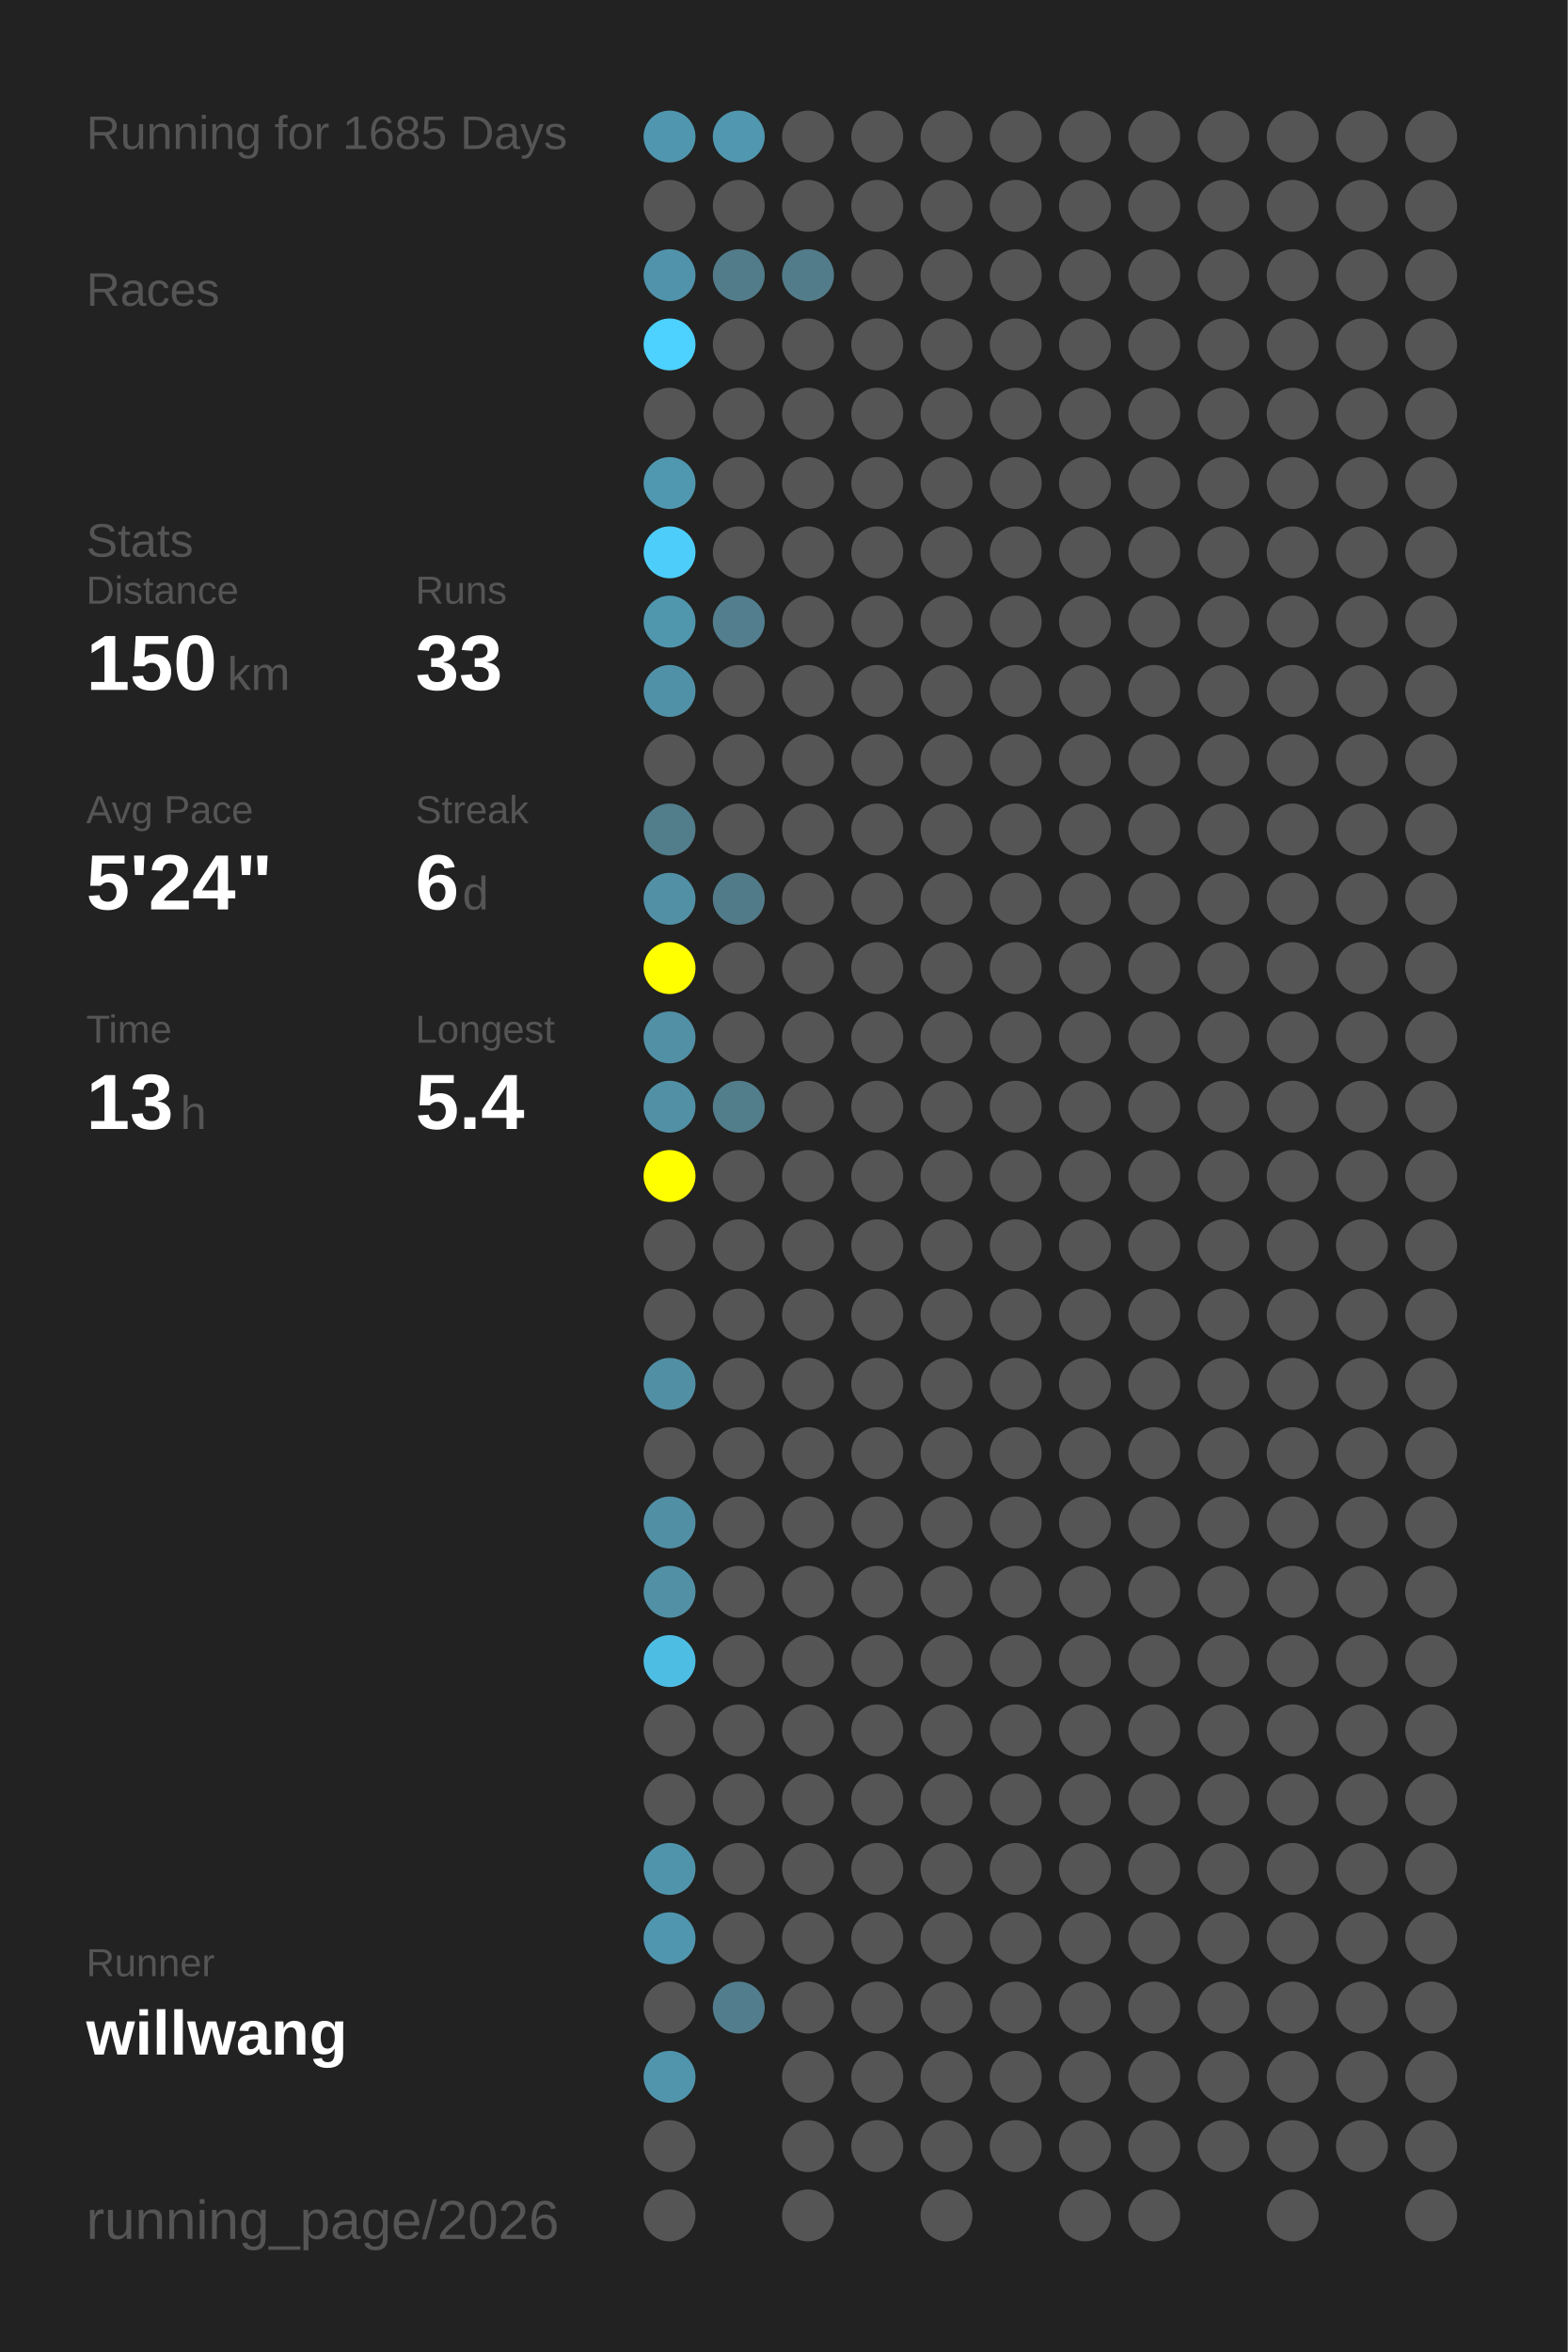
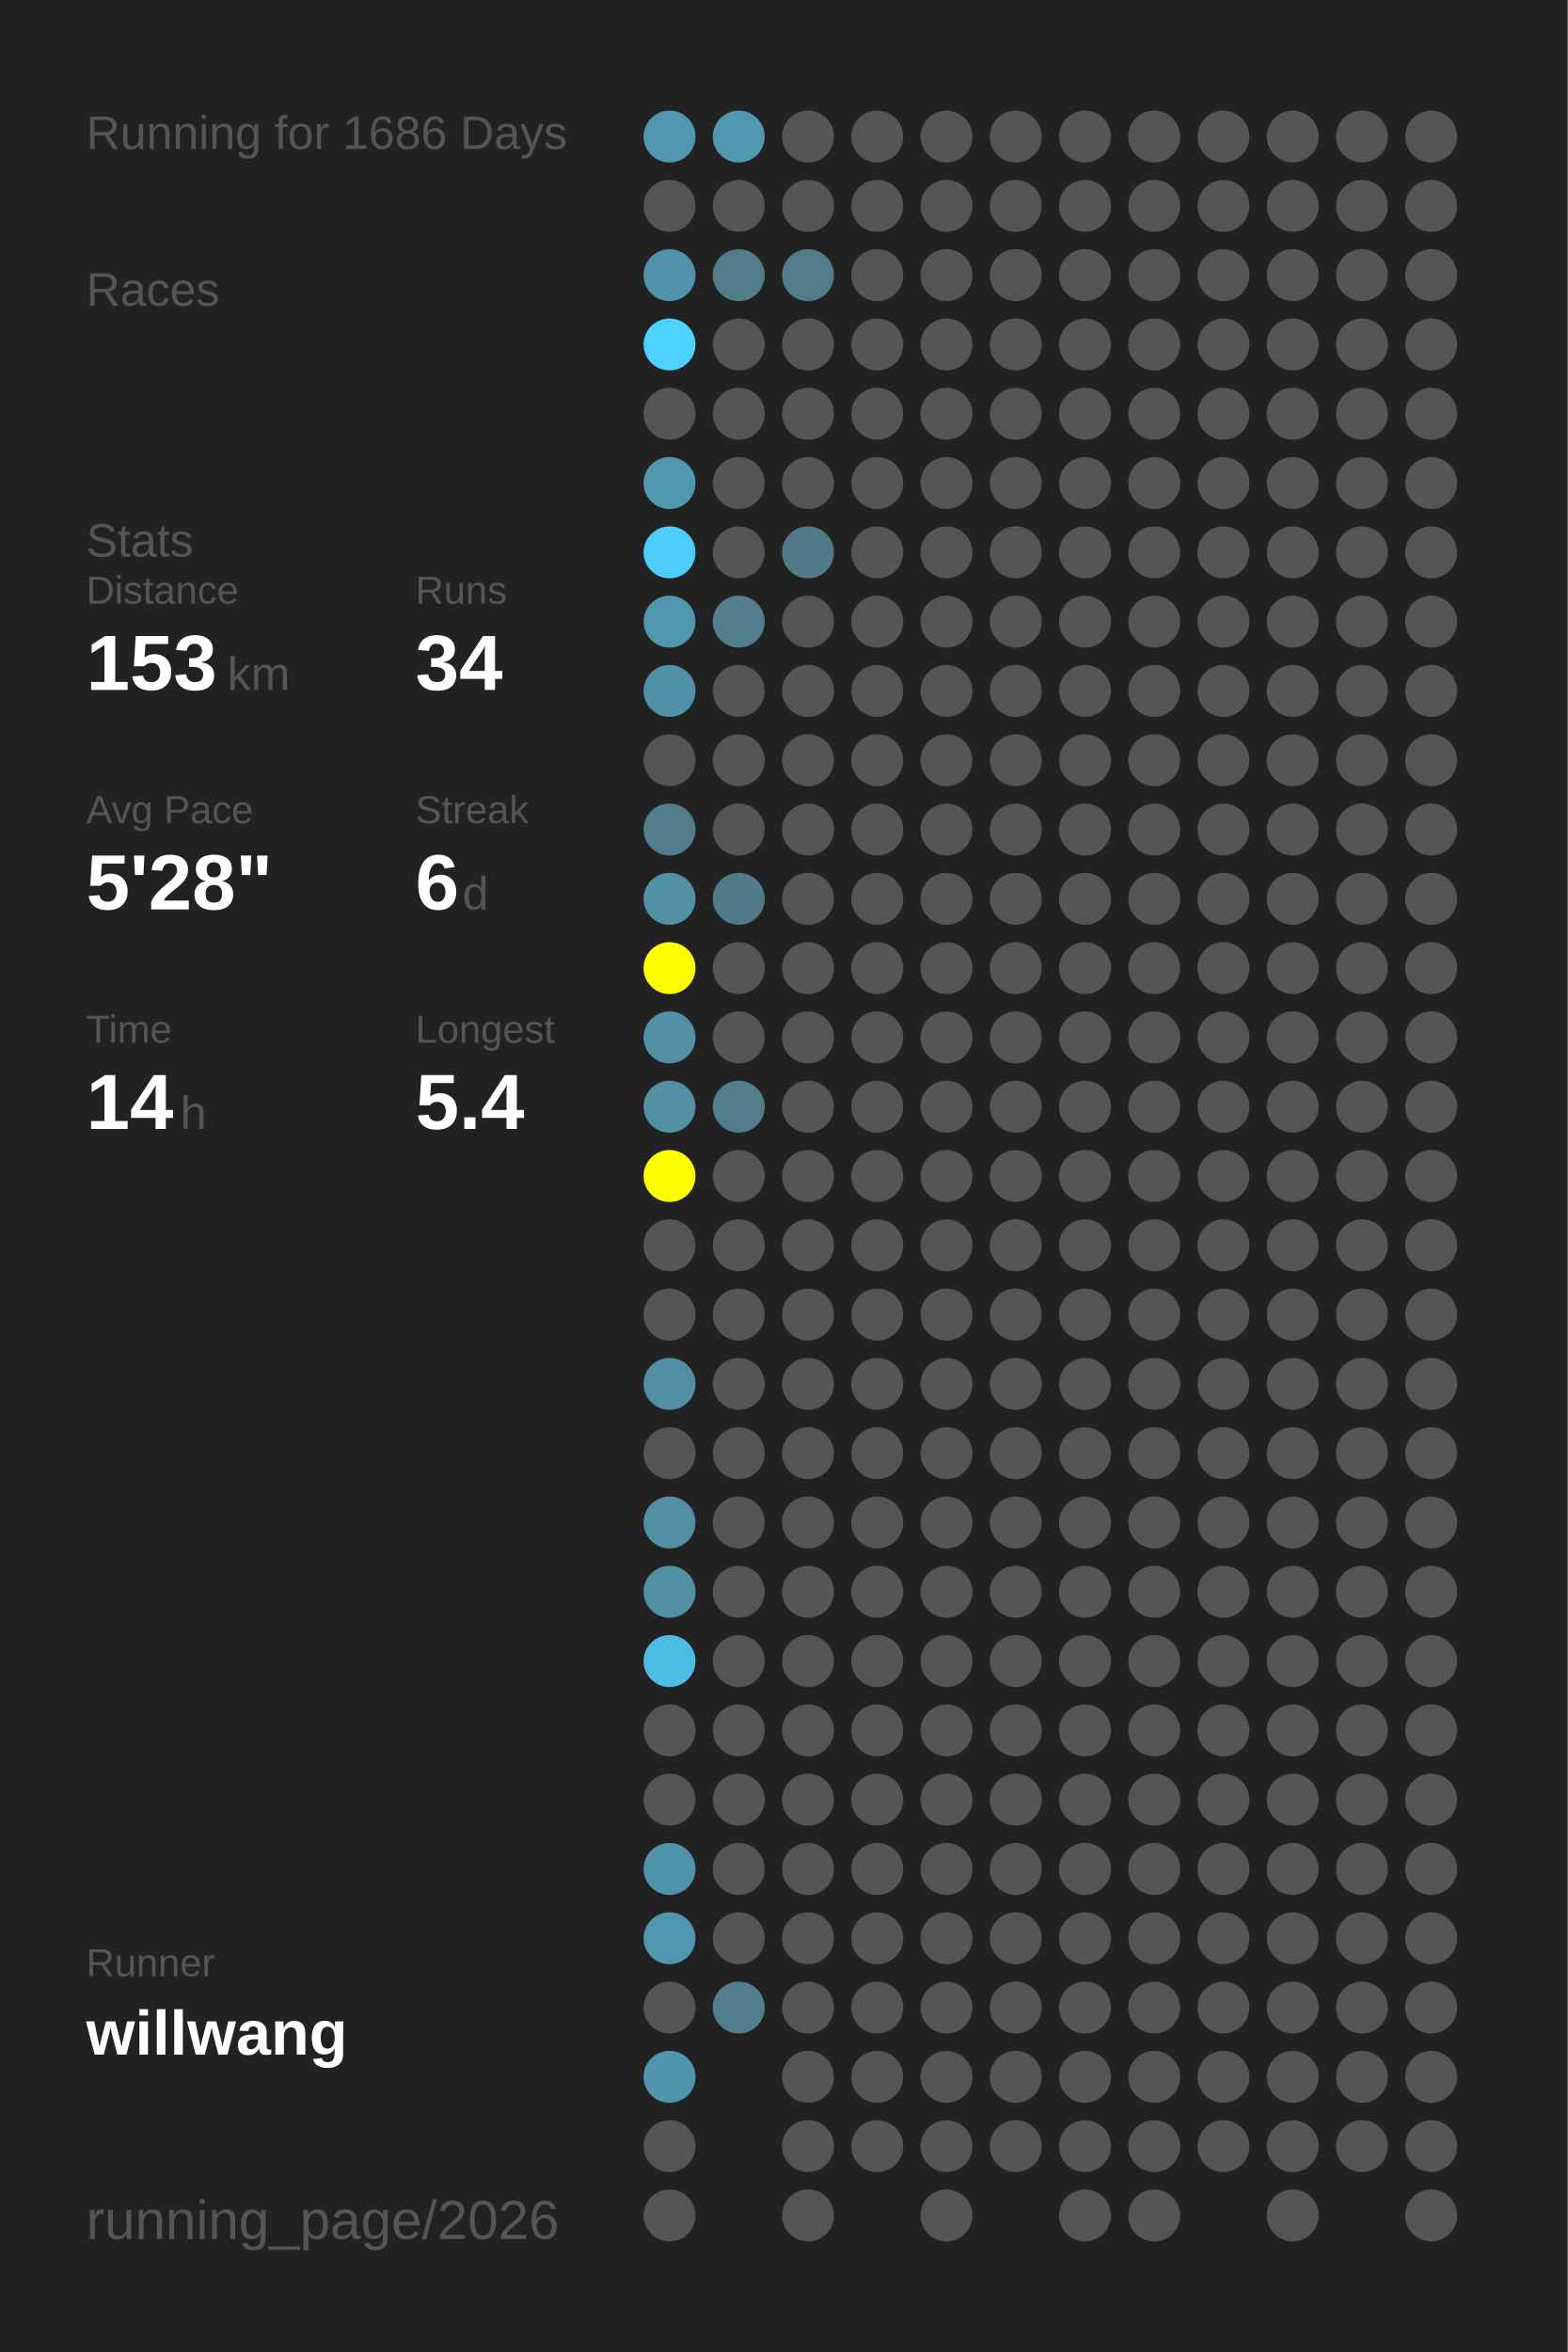
<svg xmlns="http://www.w3.org/2000/svg" baseProfile="full" height="300mm" version="1.1" viewBox="0,0,200,300" width="200mm">
  <defs />
  <rect fill="#222222" height="300" width="200" x="0" y="0" />
-   <text fill="#555555" style="font-size:6px; font-family:Arial;" x="11" y="19">Running for 1685 Days</text>
+   <text fill="#555555" style="font-size:6px; font-family:Arial;" x="11" y="19">Running for 1686 Days</text>
  <text fill="#555555" style="font-size:6px; font-family:Arial;" x="11" y="39">Races</text>
  <text fill="#555555" style="font-size:6px; font-family:Arial;" x="11" y="71">Stats</text>
  <text fill="#555555" style="font-size:5px; font-family:Arial;" x="11" y="77">Distance</text>
-   <text fill="#FFFFFF" style="font-size:10px; font-family:Arial; font-weight:bold;" x="11" y="88">150</text>
+   <text fill="#FFFFFF" style="font-size:10px; font-family:Arial; font-weight:bold;" x="11" y="88">153</text>
  <text fill="#555555" style="font-size:6px; font-family:Arial;" x="29" y="88">km</text>
  <text fill="#555555" style="font-size:5px; font-family:Arial;" x="53" y="77">Runs</text>
-   <text fill="#FFFFFF" style="font-size:10px; font-family:Arial; font-weight:bold;" x="53" y="88">33</text>
+   <text fill="#FFFFFF" style="font-size:10px; font-family:Arial; font-weight:bold;" x="53" y="88">34</text>
  <text fill="#555555" style="font-size:5px; font-family:Arial;" x="11" y="105">Avg Pace</text>
-   <text fill="#FFFFFF" style="font-size:10px; font-family:Arial; font-weight:bold;" x="11" y="116">5'24"</text>
+   <text fill="#FFFFFF" style="font-size:10px; font-family:Arial; font-weight:bold;" x="11" y="116">5'28"</text>
  <text fill="#555555" style="font-size:5px; font-family:Arial;" x="53" y="105">Streak</text>
  <text fill="#FFFFFF" style="font-size:10px; font-family:Arial; font-weight:bold;" x="53" y="116">6</text>
  <text fill="#555555" style="font-size:6px; font-family:Arial;" x="59" y="116">d</text>
  <text fill="#555555" style="font-size:5px; font-family:Arial;" x="11" y="133">Time</text>
-   <text fill="#FFFFFF" style="font-size:10px; font-family:Arial; font-weight:bold;" x="11" y="144">13</text>
+   <text fill="#FFFFFF" style="font-size:10px; font-family:Arial; font-weight:bold;" x="11" y="144">14</text>
  <text fill="#555555" style="font-size:6px; font-family:Arial;" x="23" y="144">h</text>
  <text fill="#555555" style="font-size:5px; font-family:Arial;" x="53" y="133">Longest</text>
  <text fill="#FFFFFF" style="font-size:10px; font-family:Arial; font-weight:bold;" x="53" y="144">5.4</text>
  <text fill="#555555" style="font-size:5px; font-family:Arial;" x="11" y="252.065">Runner</text>
  <text fill="#FFFFFF" style="font-size:8px; font-family:Arial; font-weight:bold;" x="11" y="262.065">willwang</text>
  <text fill="#555555" style="font-size:7px; font-family:Arial;" x="11" y="285.581">running_page/2026</text>
  <circle cx="85.417" cy="17.419" fill="#5096ae" r="3.312" />
  <circle cx="85.417" cy="26.258" fill="#555555" r="3.312" />
  <circle cx="85.417" cy="35.097" fill="#5093aa" r="3.312" />
  <circle cx="85.417" cy="43.935" fill="#4dd1fe" r="3.312" />
  <circle cx="85.417" cy="52.774" fill="#555555" r="3.312" />
  <circle cx="85.417" cy="61.613" fill="#5098b0" r="3.312" />
  <circle cx="85.417" cy="70.452" fill="#4dcefa" r="3.312" />
  <circle cx="85.417" cy="79.29" fill="#5097ae" r="3.312" />
  <circle cx="85.417" cy="88.129" fill="#5191a7" r="3.312" />
  <circle cx="85.417" cy="96.968" fill="#555555" r="3.312" />
  <circle cx="85.417" cy="105.806" fill="#527d8b" r="3.312" />
  <circle cx="85.417" cy="114.645" fill="#5190a5" r="3.312" />
  <circle cx="85.417" cy="123.484" fill="#FFFF00" r="3.312" />
  <circle cx="85.417" cy="132.323" fill="#5190a5" r="3.312" />
  <circle cx="85.417" cy="141.161" fill="#5190a5" r="3.312" />
  <circle cx="85.417" cy="150" fill="#FFFF00" r="3.312" />
  <circle cx="85.417" cy="158.839" fill="#555555" r="3.312" />
  <circle cx="85.417" cy="167.677" fill="#555555" r="3.312" />
  <circle cx="85.417" cy="176.516" fill="#518fa4" r="3.312" />
  <circle cx="85.417" cy="185.355" fill="#555555" r="3.312" />
  <circle cx="85.417" cy="194.194" fill="#518fa4" r="3.312" />
  <circle cx="85.417" cy="203.032" fill="#5190a5" r="3.312" />
  <circle cx="85.417" cy="211.871" fill="#4ebde3" r="3.312" />
  <circle cx="85.417" cy="220.71" fill="#555555" r="3.312" />
  <circle cx="85.417" cy="229.548" fill="#555555" r="3.312" />
  <circle cx="85.417" cy="238.387" fill="#5094ab" r="3.312" />
  <circle cx="85.417" cy="247.226" fill="#5096ae" r="3.312" />
  <circle cx="85.417" cy="256.065" fill="#555555" r="3.312" />
  <circle cx="85.417" cy="264.903" fill="#5095ac" r="3.312" />
  <circle cx="85.417" cy="273.742" fill="#555555" r="3.312" />
  <circle cx="85.417" cy="282.581" fill="#555555" r="3.312" />
  <circle cx="94.25" cy="17.419" fill="#5097af" r="3.312" />
  <circle cx="94.25" cy="26.258" fill="#555555" r="3.312" />
  <circle cx="94.25" cy="35.097" fill="#527c8a" r="3.312" />
  <circle cx="94.25" cy="43.935" fill="#555555" r="3.312" />
  <circle cx="94.25" cy="52.774" fill="#555555" r="3.312" />
  <circle cx="94.25" cy="61.613" fill="#555555" r="3.312" />
  <circle cx="94.25" cy="70.452" fill="#555555" r="3.312" />
  <circle cx="94.25" cy="79.29" fill="#527e8d" r="3.312" />
  <circle cx="94.25" cy="88.129" fill="#555555" r="3.312" />
  <circle cx="94.25" cy="96.968" fill="#555555" r="3.312" />
  <circle cx="94.25" cy="105.806" fill="#555555" r="3.312" />
  <circle cx="94.25" cy="114.645" fill="#527b89" r="3.312" />
  <circle cx="94.25" cy="123.484" fill="#555555" r="3.312" />
  <circle cx="94.25" cy="132.323" fill="#555555" r="3.312" />
  <circle cx="94.25" cy="141.161" fill="#527d8b" r="3.312" />
  <circle cx="94.25" cy="150" fill="#555555" r="3.312" />
  <circle cx="94.25" cy="158.839" fill="#555555" r="3.312" />
  <circle cx="94.25" cy="167.677" fill="#555555" r="3.312" />
  <circle cx="94.25" cy="176.516" fill="#555555" r="3.312" />
  <circle cx="94.25" cy="185.355" fill="#555555" r="3.312" />
  <circle cx="94.25" cy="194.194" fill="#555555" r="3.312" />
  <circle cx="94.25" cy="203.032" fill="#555555" r="3.312" />
  <circle cx="94.25" cy="211.871" fill="#555555" r="3.312" />
  <circle cx="94.25" cy="220.71" fill="#555555" r="3.312" />
  <circle cx="94.25" cy="229.548" fill="#555555" r="3.312" />
  <circle cx="94.25" cy="238.387" fill="#555555" r="3.312" />
  <circle cx="94.25" cy="247.226" fill="#555555" r="3.312" />
  <circle cx="94.25" cy="256.065" fill="#527d8c" r="3.312" />
  <circle cx="103.083" cy="17.419" fill="#555555" r="3.312" />
  <circle cx="103.083" cy="26.258" fill="#555555" r="3.312" />
  <circle cx="103.083" cy="35.097" fill="#527c8a" r="3.312" />
  <circle cx="103.083" cy="43.935" fill="#555555" r="3.312" />
  <circle cx="103.083" cy="52.774" fill="#555555" r="3.312" />
  <circle cx="103.083" cy="61.613" fill="#555555" r="3.312" />
-   <circle cx="103.083" cy="70.452" fill="#555555" r="3.312" />
+   <circle cx="103.083" cy="70.452" fill="#527b89" r="3.312" />
  <circle cx="103.083" cy="79.29" fill="#555555" r="3.312" />
  <circle cx="103.083" cy="88.129" fill="#555555" r="3.312" />
  <circle cx="103.083" cy="96.968" fill="#555555" r="3.312" />
  <circle cx="103.083" cy="105.806" fill="#555555" r="3.312" />
  <circle cx="103.083" cy="114.645" fill="#555555" r="3.312" />
  <circle cx="103.083" cy="123.484" fill="#555555" r="3.312" />
  <circle cx="103.083" cy="132.323" fill="#555555" r="3.312" />
  <circle cx="103.083" cy="141.161" fill="#555555" r="3.312" />
  <circle cx="103.083" cy="150" fill="#555555" r="3.312" />
  <circle cx="103.083" cy="158.839" fill="#555555" r="3.312" />
  <circle cx="103.083" cy="167.677" fill="#555555" r="3.312" />
  <circle cx="103.083" cy="176.516" fill="#555555" r="3.312" />
  <circle cx="103.083" cy="185.355" fill="#555555" r="3.312" />
  <circle cx="103.083" cy="194.194" fill="#555555" r="3.312" />
  <circle cx="103.083" cy="203.032" fill="#555555" r="3.312" />
  <circle cx="103.083" cy="211.871" fill="#555555" r="3.312" />
  <circle cx="103.083" cy="220.71" fill="#555555" r="3.312" />
  <circle cx="103.083" cy="229.548" fill="#555555" r="3.312" />
  <circle cx="103.083" cy="238.387" fill="#555555" r="3.312" />
  <circle cx="103.083" cy="247.226" fill="#555555" r="3.312" />
  <circle cx="103.083" cy="256.065" fill="#555555" r="3.312" />
  <circle cx="103.083" cy="264.903" fill="#555555" r="3.312" />
  <circle cx="103.083" cy="273.742" fill="#555555" r="3.312" />
  <circle cx="103.083" cy="282.581" fill="#555555" r="3.312" />
  <circle cx="111.917" cy="17.419" fill="#555555" r="3.312" />
  <circle cx="111.917" cy="26.258" fill="#555555" r="3.312" />
  <circle cx="111.917" cy="35.097" fill="#555555" r="3.312" />
  <circle cx="111.917" cy="43.935" fill="#555555" r="3.312" />
  <circle cx="111.917" cy="52.774" fill="#555555" r="3.312" />
  <circle cx="111.917" cy="61.613" fill="#555555" r="3.312" />
  <circle cx="111.917" cy="70.452" fill="#555555" r="3.312" />
  <circle cx="111.917" cy="79.29" fill="#555555" r="3.312" />
  <circle cx="111.917" cy="88.129" fill="#555555" r="3.312" />
  <circle cx="111.917" cy="96.968" fill="#555555" r="3.312" />
  <circle cx="111.917" cy="105.806" fill="#555555" r="3.312" />
  <circle cx="111.917" cy="114.645" fill="#555555" r="3.312" />
  <circle cx="111.917" cy="123.484" fill="#555555" r="3.312" />
  <circle cx="111.917" cy="132.323" fill="#555555" r="3.312" />
  <circle cx="111.917" cy="141.161" fill="#555555" r="3.312" />
  <circle cx="111.917" cy="150" fill="#555555" r="3.312" />
  <circle cx="111.917" cy="158.839" fill="#555555" r="3.312" />
  <circle cx="111.917" cy="167.677" fill="#555555" r="3.312" />
  <circle cx="111.917" cy="176.516" fill="#555555" r="3.312" />
  <circle cx="111.917" cy="185.355" fill="#555555" r="3.312" />
  <circle cx="111.917" cy="194.194" fill="#555555" r="3.312" />
  <circle cx="111.917" cy="203.032" fill="#555555" r="3.312" />
  <circle cx="111.917" cy="211.871" fill="#555555" r="3.312" />
  <circle cx="111.917" cy="220.71" fill="#555555" r="3.312" />
  <circle cx="111.917" cy="229.548" fill="#555555" r="3.312" />
  <circle cx="111.917" cy="238.387" fill="#555555" r="3.312" />
  <circle cx="111.917" cy="247.226" fill="#555555" r="3.312" />
  <circle cx="111.917" cy="256.065" fill="#555555" r="3.312" />
  <circle cx="111.917" cy="264.903" fill="#555555" r="3.312" />
  <circle cx="111.917" cy="273.742" fill="#555555" r="3.312" />
  <circle cx="120.75" cy="17.419" fill="#555555" r="3.312" />
  <circle cx="120.75" cy="26.258" fill="#555555" r="3.312" />
  <circle cx="120.75" cy="35.097" fill="#555555" r="3.312" />
  <circle cx="120.75" cy="43.935" fill="#555555" r="3.312" />
  <circle cx="120.75" cy="52.774" fill="#555555" r="3.312" />
  <circle cx="120.75" cy="61.613" fill="#555555" r="3.312" />
  <circle cx="120.75" cy="70.452" fill="#555555" r="3.312" />
  <circle cx="120.75" cy="79.29" fill="#555555" r="3.312" />
  <circle cx="120.75" cy="88.129" fill="#555555" r="3.312" />
  <circle cx="120.75" cy="96.968" fill="#555555" r="3.312" />
  <circle cx="120.75" cy="105.806" fill="#555555" r="3.312" />
  <circle cx="120.75" cy="114.645" fill="#555555" r="3.312" />
  <circle cx="120.75" cy="123.484" fill="#555555" r="3.312" />
  <circle cx="120.75" cy="132.323" fill="#555555" r="3.312" />
  <circle cx="120.75" cy="141.161" fill="#555555" r="3.312" />
  <circle cx="120.75" cy="150" fill="#555555" r="3.312" />
  <circle cx="120.75" cy="158.839" fill="#555555" r="3.312" />
  <circle cx="120.75" cy="167.677" fill="#555555" r="3.312" />
  <circle cx="120.75" cy="176.516" fill="#555555" r="3.312" />
  <circle cx="120.75" cy="185.355" fill="#555555" r="3.312" />
  <circle cx="120.75" cy="194.194" fill="#555555" r="3.312" />
  <circle cx="120.75" cy="203.032" fill="#555555" r="3.312" />
  <circle cx="120.75" cy="211.871" fill="#555555" r="3.312" />
  <circle cx="120.75" cy="220.71" fill="#555555" r="3.312" />
  <circle cx="120.75" cy="229.548" fill="#555555" r="3.312" />
  <circle cx="120.75" cy="238.387" fill="#555555" r="3.312" />
  <circle cx="120.75" cy="247.226" fill="#555555" r="3.312" />
  <circle cx="120.75" cy="256.065" fill="#555555" r="3.312" />
  <circle cx="120.75" cy="264.903" fill="#555555" r="3.312" />
  <circle cx="120.75" cy="273.742" fill="#555555" r="3.312" />
  <circle cx="120.75" cy="282.581" fill="#555555" r="3.312" />
  <circle cx="129.583" cy="17.419" fill="#555555" r="3.312" />
  <circle cx="129.583" cy="26.258" fill="#555555" r="3.312" />
  <circle cx="129.583" cy="35.097" fill="#555555" r="3.312" />
  <circle cx="129.583" cy="43.935" fill="#555555" r="3.312" />
  <circle cx="129.583" cy="52.774" fill="#555555" r="3.312" />
  <circle cx="129.583" cy="61.613" fill="#555555" r="3.312" />
  <circle cx="129.583" cy="70.452" fill="#555555" r="3.312" />
  <circle cx="129.583" cy="79.29" fill="#555555" r="3.312" />
  <circle cx="129.583" cy="88.129" fill="#555555" r="3.312" />
  <circle cx="129.583" cy="96.968" fill="#555555" r="3.312" />
  <circle cx="129.583" cy="105.806" fill="#555555" r="3.312" />
  <circle cx="129.583" cy="114.645" fill="#555555" r="3.312" />
  <circle cx="129.583" cy="123.484" fill="#555555" r="3.312" />
  <circle cx="129.583" cy="132.323" fill="#555555" r="3.312" />
  <circle cx="129.583" cy="141.161" fill="#555555" r="3.312" />
  <circle cx="129.583" cy="150" fill="#555555" r="3.312" />
  <circle cx="129.583" cy="158.839" fill="#555555" r="3.312" />
  <circle cx="129.583" cy="167.677" fill="#555555" r="3.312" />
  <circle cx="129.583" cy="176.516" fill="#555555" r="3.312" />
  <circle cx="129.583" cy="185.355" fill="#555555" r="3.312" />
  <circle cx="129.583" cy="194.194" fill="#555555" r="3.312" />
  <circle cx="129.583" cy="203.032" fill="#555555" r="3.312" />
  <circle cx="129.583" cy="211.871" fill="#555555" r="3.312" />
  <circle cx="129.583" cy="220.71" fill="#555555" r="3.312" />
  <circle cx="129.583" cy="229.548" fill="#555555" r="3.312" />
  <circle cx="129.583" cy="238.387" fill="#555555" r="3.312" />
  <circle cx="129.583" cy="247.226" fill="#555555" r="3.312" />
  <circle cx="129.583" cy="256.065" fill="#555555" r="3.312" />
  <circle cx="129.583" cy="264.903" fill="#555555" r="3.312" />
  <circle cx="129.583" cy="273.742" fill="#555555" r="3.312" />
  <circle cx="138.417" cy="17.419" fill="#555555" r="3.312" />
  <circle cx="138.417" cy="26.258" fill="#555555" r="3.312" />
  <circle cx="138.417" cy="35.097" fill="#555555" r="3.312" />
  <circle cx="138.417" cy="43.935" fill="#555555" r="3.312" />
  <circle cx="138.417" cy="52.774" fill="#555555" r="3.312" />
  <circle cx="138.417" cy="61.613" fill="#555555" r="3.312" />
  <circle cx="138.417" cy="70.452" fill="#555555" r="3.312" />
  <circle cx="138.417" cy="79.29" fill="#555555" r="3.312" />
  <circle cx="138.417" cy="88.129" fill="#555555" r="3.312" />
  <circle cx="138.417" cy="96.968" fill="#555555" r="3.312" />
  <circle cx="138.417" cy="105.806" fill="#555555" r="3.312" />
  <circle cx="138.417" cy="114.645" fill="#555555" r="3.312" />
  <circle cx="138.417" cy="123.484" fill="#555555" r="3.312" />
  <circle cx="138.417" cy="132.323" fill="#555555" r="3.312" />
  <circle cx="138.417" cy="141.161" fill="#555555" r="3.312" />
  <circle cx="138.417" cy="150" fill="#555555" r="3.312" />
  <circle cx="138.417" cy="158.839" fill="#555555" r="3.312" />
  <circle cx="138.417" cy="167.677" fill="#555555" r="3.312" />
  <circle cx="138.417" cy="176.516" fill="#555555" r="3.312" />
  <circle cx="138.417" cy="185.355" fill="#555555" r="3.312" />
  <circle cx="138.417" cy="194.194" fill="#555555" r="3.312" />
  <circle cx="138.417" cy="203.032" fill="#555555" r="3.312" />
  <circle cx="138.417" cy="211.871" fill="#555555" r="3.312" />
  <circle cx="138.417" cy="220.71" fill="#555555" r="3.312" />
  <circle cx="138.417" cy="229.548" fill="#555555" r="3.312" />
  <circle cx="138.417" cy="238.387" fill="#555555" r="3.312" />
  <circle cx="138.417" cy="247.226" fill="#555555" r="3.312" />
  <circle cx="138.417" cy="256.065" fill="#555555" r="3.312" />
  <circle cx="138.417" cy="264.903" fill="#555555" r="3.312" />
  <circle cx="138.417" cy="273.742" fill="#555555" r="3.312" />
  <circle cx="138.417" cy="282.581" fill="#555555" r="3.312" />
  <circle cx="147.25" cy="17.419" fill="#555555" r="3.312" />
  <circle cx="147.25" cy="26.258" fill="#555555" r="3.312" />
  <circle cx="147.25" cy="35.097" fill="#555555" r="3.312" />
  <circle cx="147.25" cy="43.935" fill="#555555" r="3.312" />
  <circle cx="147.25" cy="52.774" fill="#555555" r="3.312" />
  <circle cx="147.25" cy="61.613" fill="#555555" r="3.312" />
  <circle cx="147.25" cy="70.452" fill="#555555" r="3.312" />
  <circle cx="147.25" cy="79.29" fill="#555555" r="3.312" />
  <circle cx="147.25" cy="88.129" fill="#555555" r="3.312" />
  <circle cx="147.25" cy="96.968" fill="#555555" r="3.312" />
  <circle cx="147.25" cy="105.806" fill="#555555" r="3.312" />
  <circle cx="147.25" cy="114.645" fill="#555555" r="3.312" />
  <circle cx="147.25" cy="123.484" fill="#555555" r="3.312" />
  <circle cx="147.25" cy="132.323" fill="#555555" r="3.312" />
  <circle cx="147.25" cy="141.161" fill="#555555" r="3.312" />
  <circle cx="147.25" cy="150" fill="#555555" r="3.312" />
  <circle cx="147.25" cy="158.839" fill="#555555" r="3.312" />
  <circle cx="147.25" cy="167.677" fill="#555555" r="3.312" />
  <circle cx="147.25" cy="176.516" fill="#555555" r="3.312" />
  <circle cx="147.25" cy="185.355" fill="#555555" r="3.312" />
  <circle cx="147.25" cy="194.194" fill="#555555" r="3.312" />
  <circle cx="147.25" cy="203.032" fill="#555555" r="3.312" />
  <circle cx="147.25" cy="211.871" fill="#555555" r="3.312" />
  <circle cx="147.25" cy="220.71" fill="#555555" r="3.312" />
  <circle cx="147.25" cy="229.548" fill="#555555" r="3.312" />
  <circle cx="147.25" cy="238.387" fill="#555555" r="3.312" />
  <circle cx="147.25" cy="247.226" fill="#555555" r="3.312" />
  <circle cx="147.25" cy="256.065" fill="#555555" r="3.312" />
  <circle cx="147.25" cy="264.903" fill="#555555" r="3.312" />
  <circle cx="147.25" cy="273.742" fill="#555555" r="3.312" />
  <circle cx="147.25" cy="282.581" fill="#555555" r="3.312" />
  <circle cx="156.083" cy="17.419" fill="#555555" r="3.312" />
  <circle cx="156.083" cy="26.258" fill="#555555" r="3.312" />
  <circle cx="156.083" cy="35.097" fill="#555555" r="3.312" />
  <circle cx="156.083" cy="43.935" fill="#555555" r="3.312" />
  <circle cx="156.083" cy="52.774" fill="#555555" r="3.312" />
  <circle cx="156.083" cy="61.613" fill="#555555" r="3.312" />
  <circle cx="156.083" cy="70.452" fill="#555555" r="3.312" />
  <circle cx="156.083" cy="79.29" fill="#555555" r="3.312" />
  <circle cx="156.083" cy="88.129" fill="#555555" r="3.312" />
  <circle cx="156.083" cy="96.968" fill="#555555" r="3.312" />
  <circle cx="156.083" cy="105.806" fill="#555555" r="3.312" />
  <circle cx="156.083" cy="114.645" fill="#555555" r="3.312" />
  <circle cx="156.083" cy="123.484" fill="#555555" r="3.312" />
  <circle cx="156.083" cy="132.323" fill="#555555" r="3.312" />
  <circle cx="156.083" cy="141.161" fill="#555555" r="3.312" />
  <circle cx="156.083" cy="150" fill="#555555" r="3.312" />
  <circle cx="156.083" cy="158.839" fill="#555555" r="3.312" />
  <circle cx="156.083" cy="167.677" fill="#555555" r="3.312" />
  <circle cx="156.083" cy="176.516" fill="#555555" r="3.312" />
  <circle cx="156.083" cy="185.355" fill="#555555" r="3.312" />
  <circle cx="156.083" cy="194.194" fill="#555555" r="3.312" />
  <circle cx="156.083" cy="203.032" fill="#555555" r="3.312" />
  <circle cx="156.083" cy="211.871" fill="#555555" r="3.312" />
  <circle cx="156.083" cy="220.71" fill="#555555" r="3.312" />
  <circle cx="156.083" cy="229.548" fill="#555555" r="3.312" />
  <circle cx="156.083" cy="238.387" fill="#555555" r="3.312" />
  <circle cx="156.083" cy="247.226" fill="#555555" r="3.312" />
  <circle cx="156.083" cy="256.065" fill="#555555" r="3.312" />
  <circle cx="156.083" cy="264.903" fill="#555555" r="3.312" />
  <circle cx="156.083" cy="273.742" fill="#555555" r="3.312" />
  <circle cx="164.917" cy="17.419" fill="#555555" r="3.312" />
  <circle cx="164.917" cy="26.258" fill="#555555" r="3.312" />
  <circle cx="164.917" cy="35.097" fill="#555555" r="3.312" />
  <circle cx="164.917" cy="43.935" fill="#555555" r="3.312" />
  <circle cx="164.917" cy="52.774" fill="#555555" r="3.312" />
  <circle cx="164.917" cy="61.613" fill="#555555" r="3.312" />
  <circle cx="164.917" cy="70.452" fill="#555555" r="3.312" />
  <circle cx="164.917" cy="79.29" fill="#555555" r="3.312" />
  <circle cx="164.917" cy="88.129" fill="#555555" r="3.312" />
  <circle cx="164.917" cy="96.968" fill="#555555" r="3.312" />
  <circle cx="164.917" cy="105.806" fill="#555555" r="3.312" />
  <circle cx="164.917" cy="114.645" fill="#555555" r="3.312" />
  <circle cx="164.917" cy="123.484" fill="#555555" r="3.312" />
  <circle cx="164.917" cy="132.323" fill="#555555" r="3.312" />
  <circle cx="164.917" cy="141.161" fill="#555555" r="3.312" />
  <circle cx="164.917" cy="150" fill="#555555" r="3.312" />
  <circle cx="164.917" cy="158.839" fill="#555555" r="3.312" />
  <circle cx="164.917" cy="167.677" fill="#555555" r="3.312" />
  <circle cx="164.917" cy="176.516" fill="#555555" r="3.312" />
  <circle cx="164.917" cy="185.355" fill="#555555" r="3.312" />
  <circle cx="164.917" cy="194.194" fill="#555555" r="3.312" />
  <circle cx="164.917" cy="203.032" fill="#555555" r="3.312" />
  <circle cx="164.917" cy="211.871" fill="#555555" r="3.312" />
  <circle cx="164.917" cy="220.71" fill="#555555" r="3.312" />
  <circle cx="164.917" cy="229.548" fill="#555555" r="3.312" />
  <circle cx="164.917" cy="238.387" fill="#555555" r="3.312" />
  <circle cx="164.917" cy="247.226" fill="#555555" r="3.312" />
  <circle cx="164.917" cy="256.065" fill="#555555" r="3.312" />
  <circle cx="164.917" cy="264.903" fill="#555555" r="3.312" />
  <circle cx="164.917" cy="273.742" fill="#555555" r="3.312" />
  <circle cx="164.917" cy="282.581" fill="#555555" r="3.312" />
  <circle cx="173.75" cy="17.419" fill="#555555" r="3.312" />
  <circle cx="173.75" cy="26.258" fill="#555555" r="3.312" />
  <circle cx="173.75" cy="35.097" fill="#555555" r="3.312" />
  <circle cx="173.75" cy="43.935" fill="#555555" r="3.312" />
  <circle cx="173.75" cy="52.774" fill="#555555" r="3.312" />
  <circle cx="173.75" cy="61.613" fill="#555555" r="3.312" />
  <circle cx="173.75" cy="70.452" fill="#555555" r="3.312" />
  <circle cx="173.75" cy="79.29" fill="#555555" r="3.312" />
  <circle cx="173.75" cy="88.129" fill="#555555" r="3.312" />
  <circle cx="173.75" cy="96.968" fill="#555555" r="3.312" />
  <circle cx="173.75" cy="105.806" fill="#555555" r="3.312" />
  <circle cx="173.75" cy="114.645" fill="#555555" r="3.312" />
  <circle cx="173.75" cy="123.484" fill="#555555" r="3.312" />
  <circle cx="173.75" cy="132.323" fill="#555555" r="3.312" />
  <circle cx="173.75" cy="141.161" fill="#555555" r="3.312" />
  <circle cx="173.75" cy="150" fill="#555555" r="3.312" />
  <circle cx="173.75" cy="158.839" fill="#555555" r="3.312" />
  <circle cx="173.75" cy="167.677" fill="#555555" r="3.312" />
  <circle cx="173.75" cy="176.516" fill="#555555" r="3.312" />
  <circle cx="173.75" cy="185.355" fill="#555555" r="3.312" />
  <circle cx="173.75" cy="194.194" fill="#555555" r="3.312" />
  <circle cx="173.75" cy="203.032" fill="#555555" r="3.312" />
  <circle cx="173.75" cy="211.871" fill="#555555" r="3.312" />
  <circle cx="173.75" cy="220.71" fill="#555555" r="3.312" />
  <circle cx="173.75" cy="229.548" fill="#555555" r="3.312" />
  <circle cx="173.75" cy="238.387" fill="#555555" r="3.312" />
  <circle cx="173.75" cy="247.226" fill="#555555" r="3.312" />
  <circle cx="173.75" cy="256.065" fill="#555555" r="3.312" />
  <circle cx="173.75" cy="264.903" fill="#555555" r="3.312" />
  <circle cx="173.75" cy="273.742" fill="#555555" r="3.312" />
  <circle cx="182.583" cy="17.419" fill="#555555" r="3.312" />
  <circle cx="182.583" cy="26.258" fill="#555555" r="3.312" />
  <circle cx="182.583" cy="35.097" fill="#555555" r="3.312" />
  <circle cx="182.583" cy="43.935" fill="#555555" r="3.312" />
  <circle cx="182.583" cy="52.774" fill="#555555" r="3.312" />
  <circle cx="182.583" cy="61.613" fill="#555555" r="3.312" />
  <circle cx="182.583" cy="70.452" fill="#555555" r="3.312" />
  <circle cx="182.583" cy="79.29" fill="#555555" r="3.312" />
  <circle cx="182.583" cy="88.129" fill="#555555" r="3.312" />
  <circle cx="182.583" cy="96.968" fill="#555555" r="3.312" />
  <circle cx="182.583" cy="105.806" fill="#555555" r="3.312" />
  <circle cx="182.583" cy="114.645" fill="#555555" r="3.312" />
  <circle cx="182.583" cy="123.484" fill="#555555" r="3.312" />
  <circle cx="182.583" cy="132.323" fill="#555555" r="3.312" />
  <circle cx="182.583" cy="141.161" fill="#555555" r="3.312" />
  <circle cx="182.583" cy="150" fill="#555555" r="3.312" />
  <circle cx="182.583" cy="158.839" fill="#555555" r="3.312" />
  <circle cx="182.583" cy="167.677" fill="#555555" r="3.312" />
  <circle cx="182.583" cy="176.516" fill="#555555" r="3.312" />
  <circle cx="182.583" cy="185.355" fill="#555555" r="3.312" />
  <circle cx="182.583" cy="194.194" fill="#555555" r="3.312" />
  <circle cx="182.583" cy="203.032" fill="#555555" r="3.312" />
  <circle cx="182.583" cy="211.871" fill="#555555" r="3.312" />
  <circle cx="182.583" cy="220.71" fill="#555555" r="3.312" />
  <circle cx="182.583" cy="229.548" fill="#555555" r="3.312" />
  <circle cx="182.583" cy="238.387" fill="#555555" r="3.312" />
  <circle cx="182.583" cy="247.226" fill="#555555" r="3.312" />
  <circle cx="182.583" cy="256.065" fill="#555555" r="3.312" />
  <circle cx="182.583" cy="264.903" fill="#555555" r="3.312" />
  <circle cx="182.583" cy="273.742" fill="#555555" r="3.312" />
  <circle cx="182.583" cy="282.581" fill="#555555" r="3.312" />
</svg>
